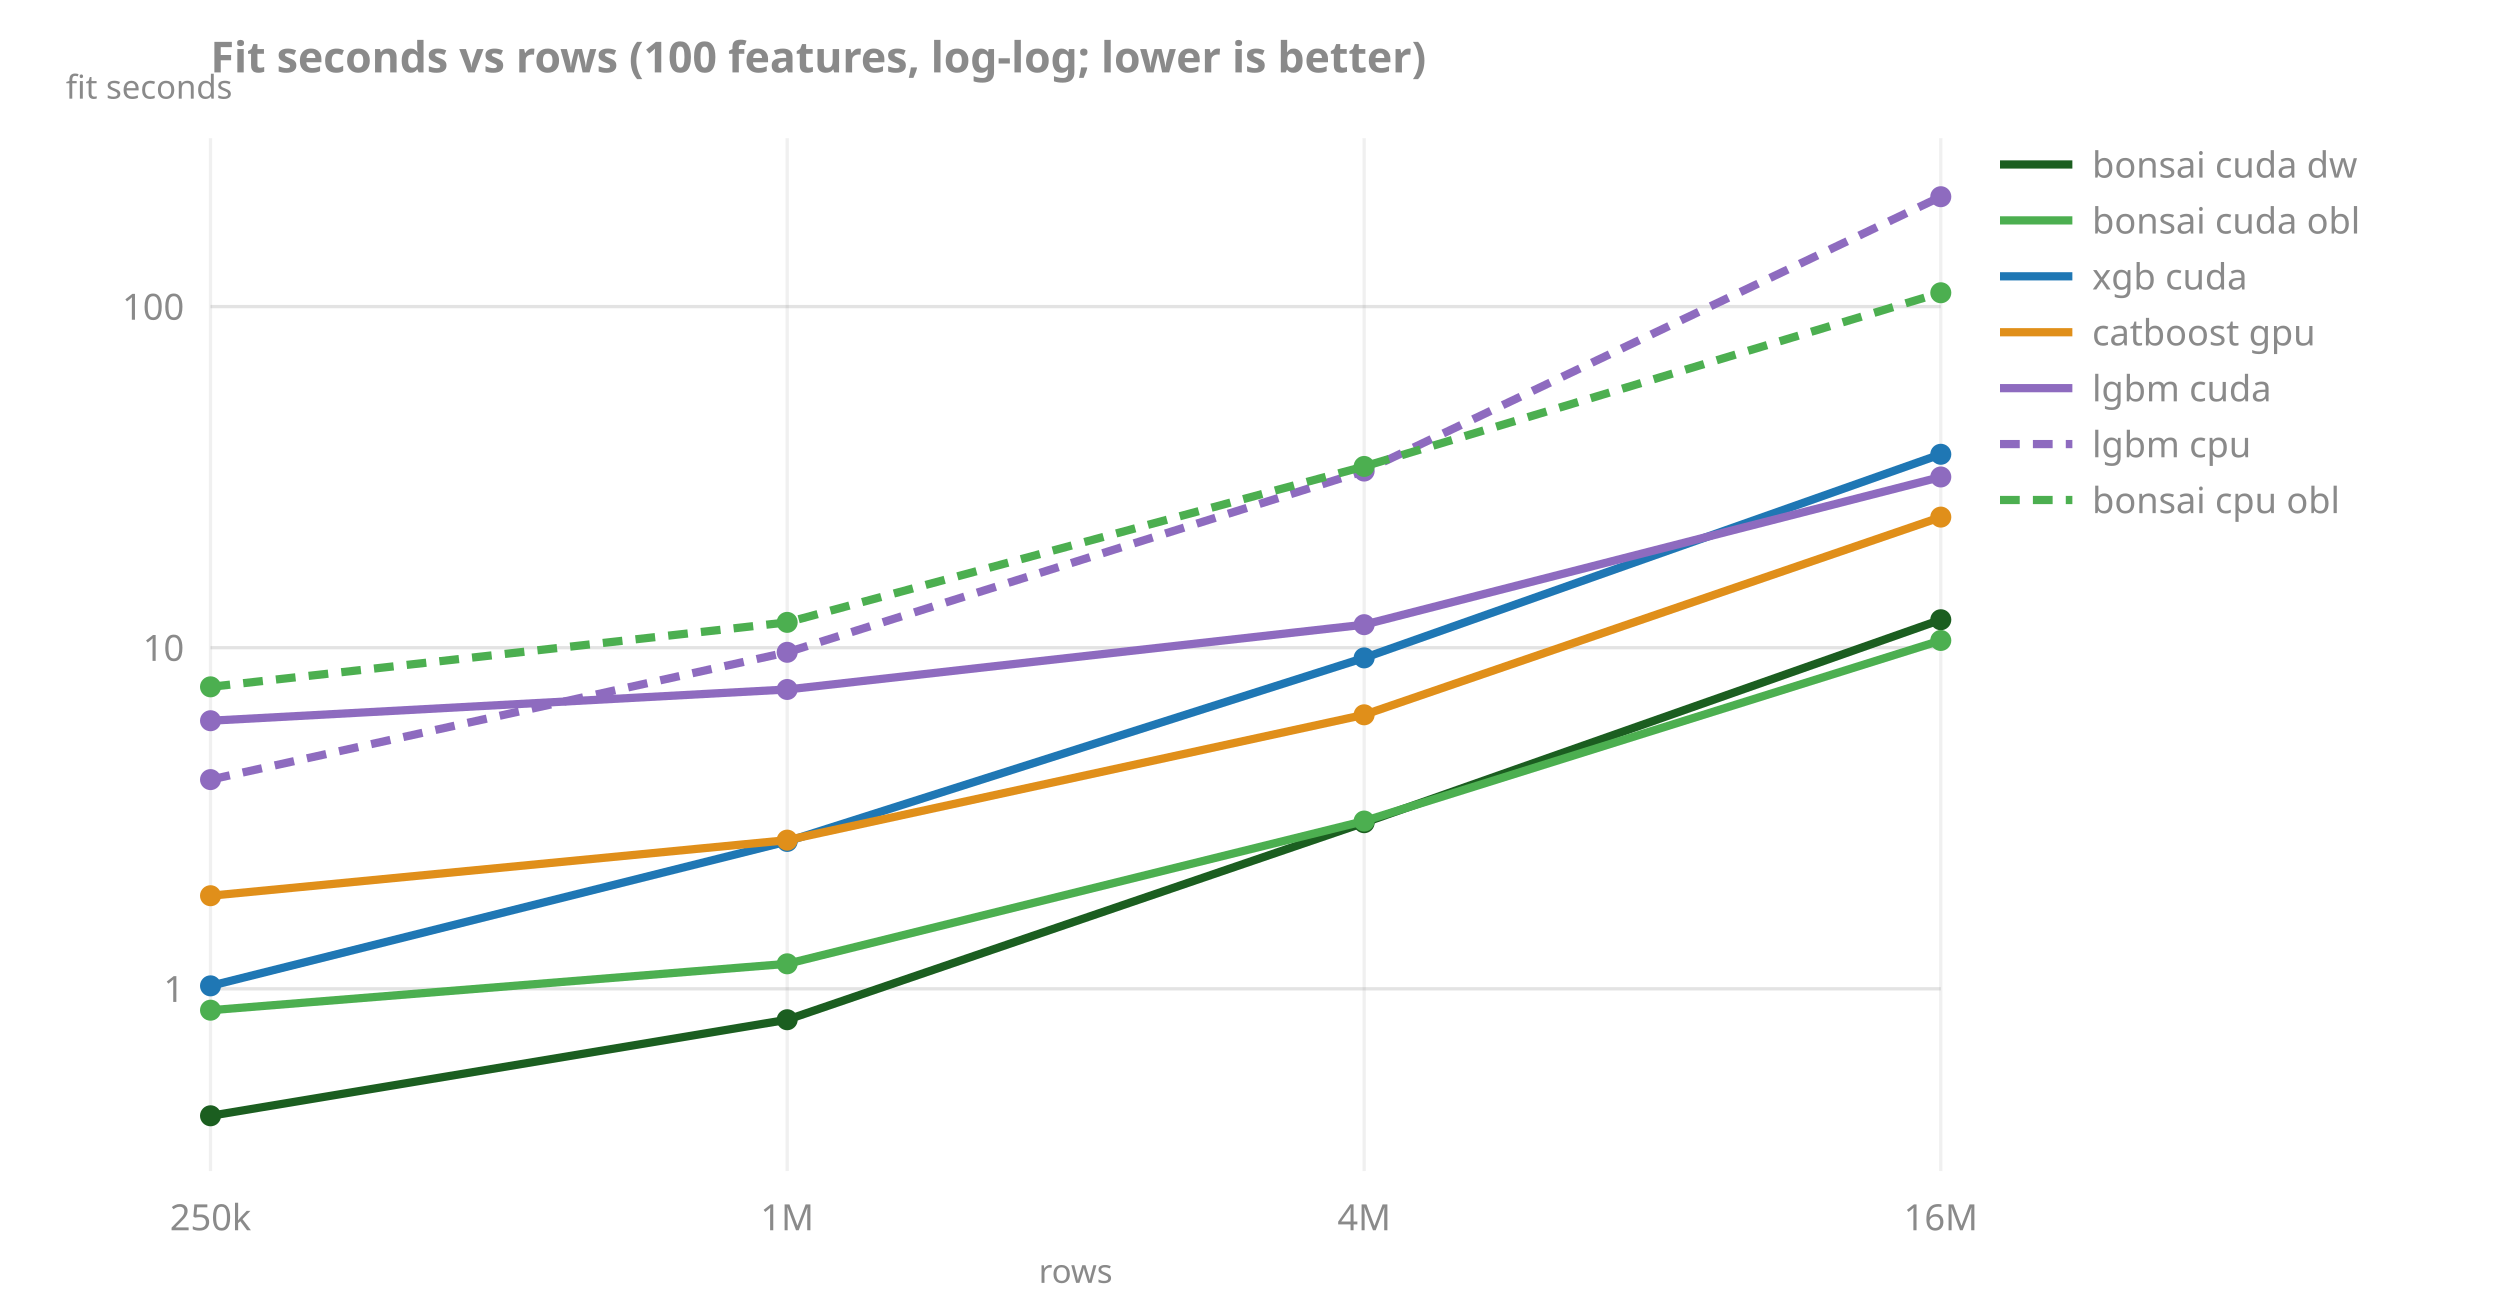
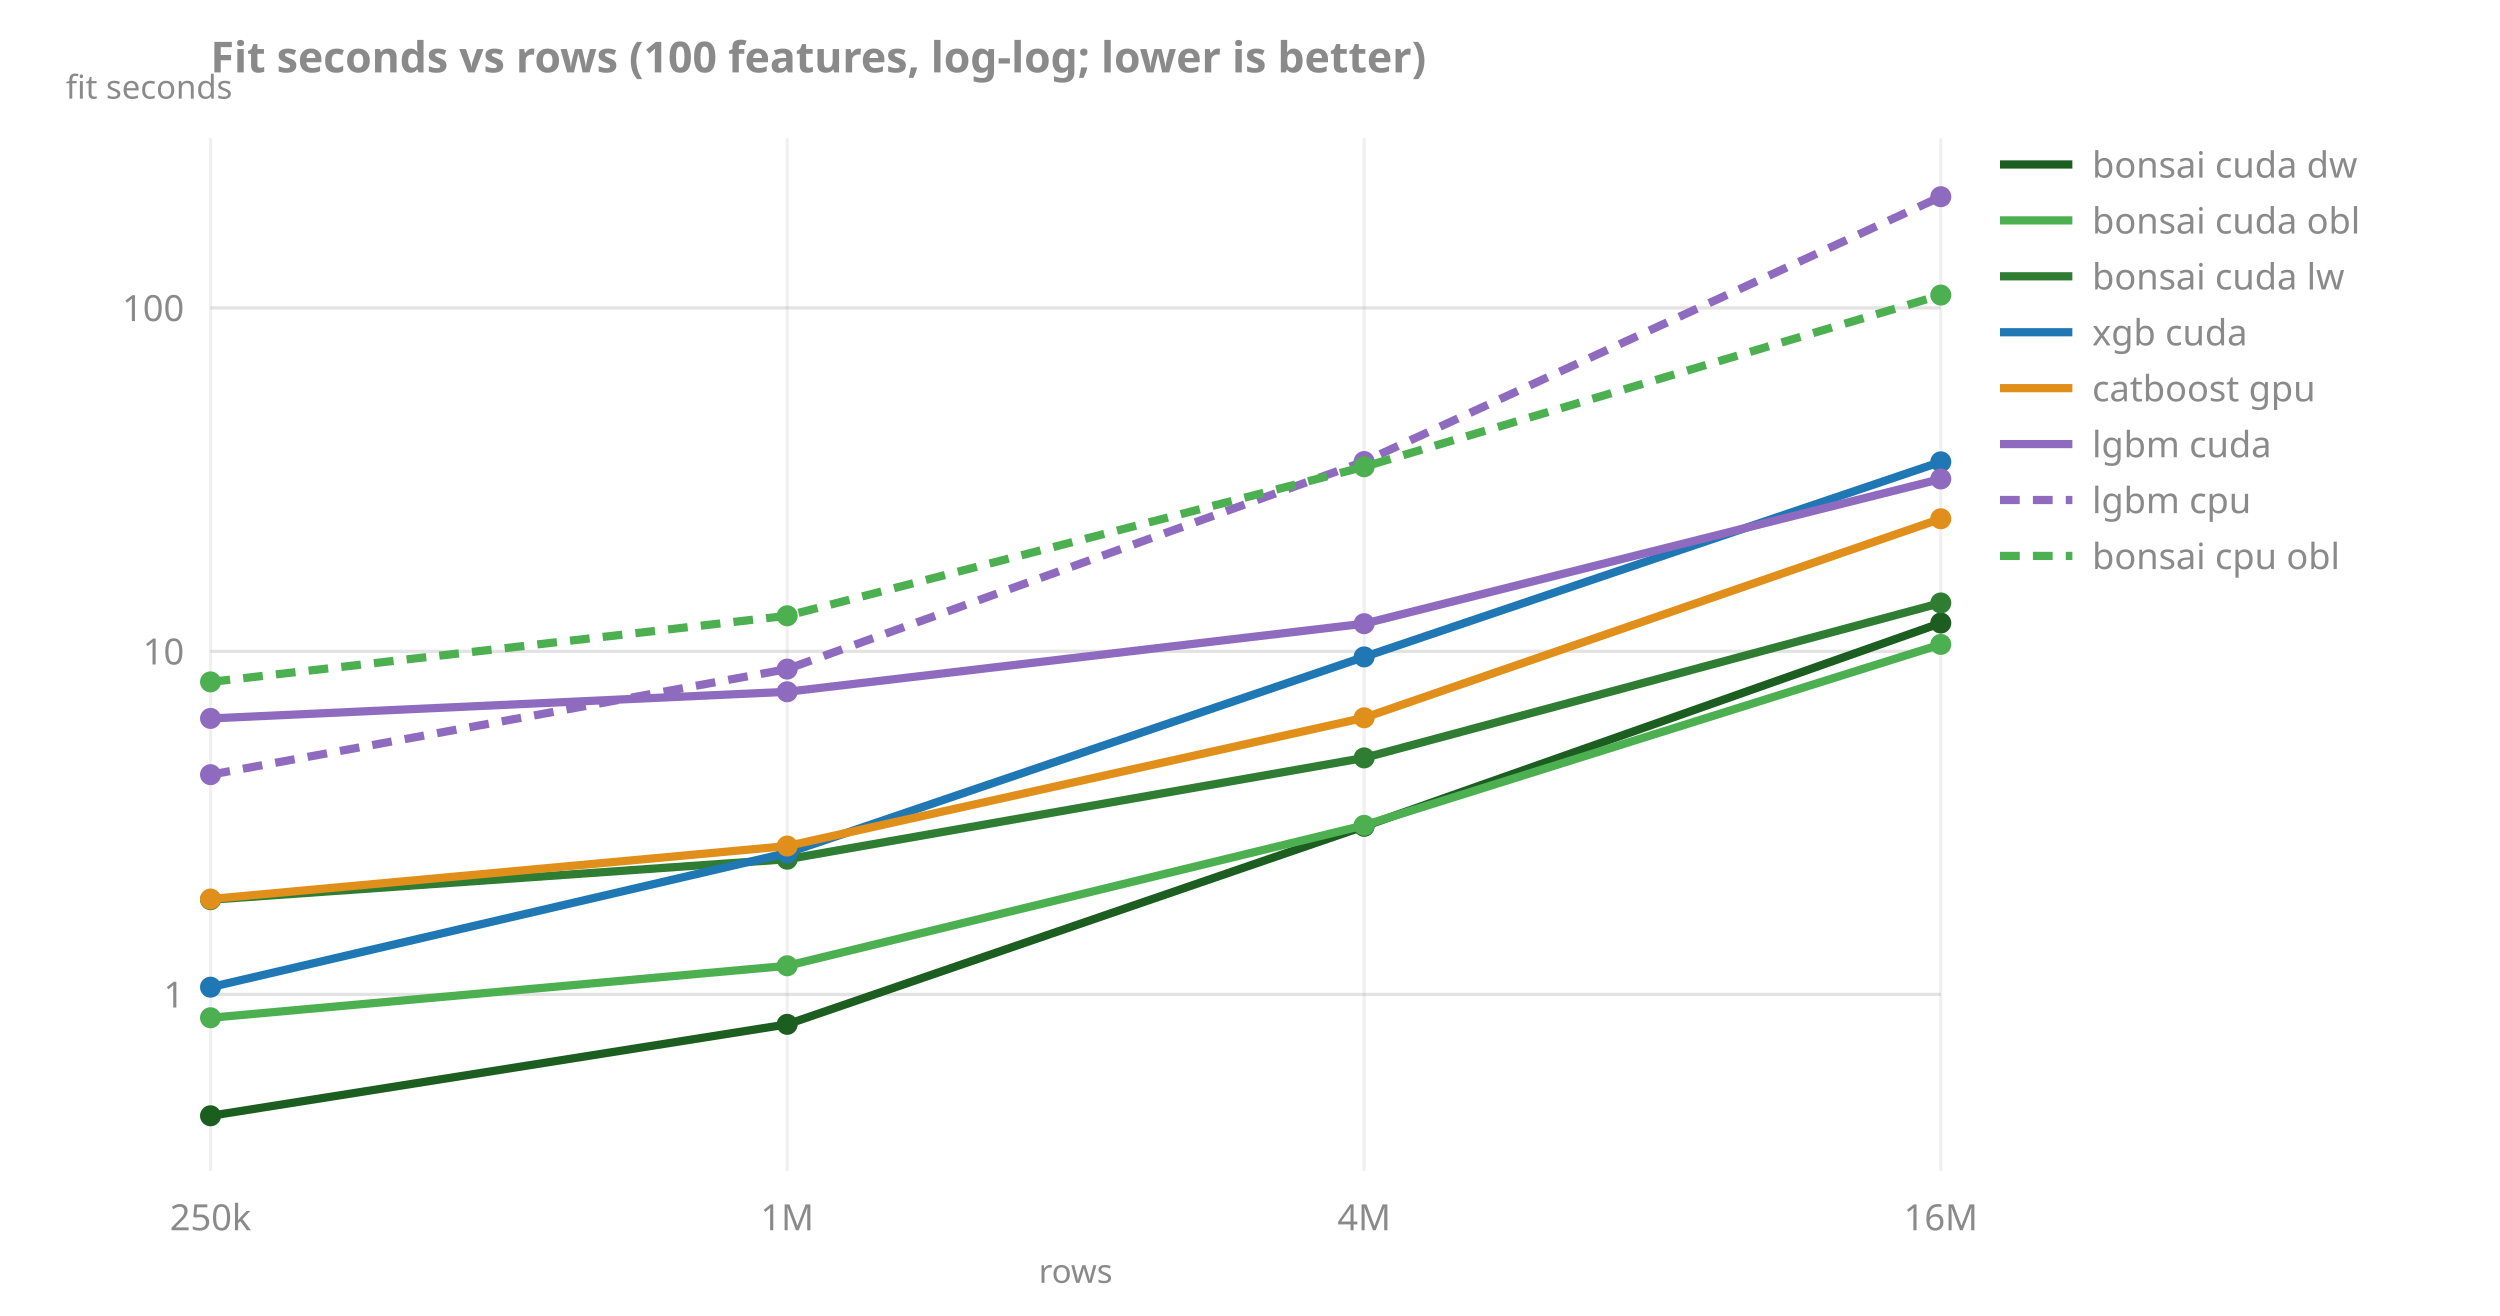
<svg xmlns="http://www.w3.org/2000/svg" width="760" height="400" viewBox="0 0 760 400">
  <text x="64" y="22" font-size="13" fill="#8a8a8a" font-family="system-ui,sans-serif" text-anchor="start" font-weight="bold">Fit seconds vs rows (100 features, log-log; lower is better)</text>
-   <line x1="64" y1="300.6" x2="590" y2="300.6" stroke="#808080" stroke-opacity="0.22" />
-   <text x="56" y="304.6" font-size="11" fill="#8a8a8a" font-family="system-ui,sans-serif" text-anchor="end" font-weight="normal">1</text>
-   <line x1="64" y1="196.9" x2="590" y2="196.9" stroke="#808080" stroke-opacity="0.22" />
-   <text x="56" y="200.9" font-size="11" fill="#8a8a8a" font-family="system-ui,sans-serif" text-anchor="end" font-weight="normal">10</text>
-   <line x1="64" y1="93.2" x2="590" y2="93.2" stroke="#808080" stroke-opacity="0.22" />
-   <text x="56" y="97.2" font-size="11" fill="#8a8a8a" font-family="system-ui,sans-serif" text-anchor="end" font-weight="normal">100</text>
+   <line x1="64" y1="302.3" x2="590" y2="302.3" stroke="#808080" stroke-opacity="0.22" />
+   <text x="56" y="306.3" font-size="11" fill="#8a8a8a" font-family="system-ui,sans-serif" text-anchor="end" font-weight="normal">1</text>
+   <line x1="64" y1="198.0" x2="590" y2="198.0" stroke="#808080" stroke-opacity="0.22" />
+   <text x="56" y="202.0" font-size="11" fill="#8a8a8a" font-family="system-ui,sans-serif" text-anchor="end" font-weight="normal">10</text>
+   <line x1="64" y1="93.6" x2="590" y2="93.6" stroke="#808080" stroke-opacity="0.22" />
+   <text x="56" y="97.6" font-size="11" fill="#8a8a8a" font-family="system-ui,sans-serif" text-anchor="end" font-weight="normal">100</text>
  <line x1="64.0" y1="42" x2="64.0" y2="356" stroke="#808080" stroke-opacity="0.12" />
  <text x="64.0" y="374" font-size="11" fill="#8a8a8a" font-family="system-ui,sans-serif" text-anchor="middle" font-weight="normal">250k</text>
  <line x1="239.3" y1="42" x2="239.3" y2="356" stroke="#808080" stroke-opacity="0.12" />
  <text x="239.3" y="374" font-size="11" fill="#8a8a8a" font-family="system-ui,sans-serif" text-anchor="middle" font-weight="normal">1M</text>
  <line x1="414.7" y1="42" x2="414.7" y2="356" stroke="#808080" stroke-opacity="0.12" />
  <text x="414.7" y="374" font-size="11" fill="#8a8a8a" font-family="system-ui,sans-serif" text-anchor="middle" font-weight="normal">4M</text>
  <line x1="590.0" y1="42" x2="590.0" y2="356" stroke="#808080" stroke-opacity="0.12" />
  <text x="590.0" y="374" font-size="11" fill="#8a8a8a" font-family="system-ui,sans-serif" text-anchor="middle" font-weight="normal">16M</text>
  <text x="20" y="30" font-size="10" fill="#8a8a8a" font-family="system-ui,sans-serif" text-anchor="start" font-weight="normal">fit seconds</text>
  <text x="327.0" y="390" font-size="10" fill="#8a8a8a" font-family="system-ui,sans-serif" text-anchor="middle" font-weight="normal">rows</text>
-   <polyline points="64.0,339.2 239.3,310.0 414.7,250.1 590.0,188.4" fill="none" stroke="#1b5e20" stroke-width="2.5" />
+   <polyline points="64.0,339.2 239.3,311.4 414.7,251.2 590.0,189.4" fill="none" stroke="#1b5e20" stroke-width="2.5" />
  <circle cx="64.0" cy="339.2" r="3.2" fill="#1b5e20" />
-   <circle cx="239.3" cy="310.0" r="3.2" fill="#1b5e20" />
-   <circle cx="414.7" cy="250.1" r="3.2" fill="#1b5e20" />
-   <circle cx="590.0" cy="188.4" r="3.2" fill="#1b5e20" />
-   <polyline points="64.0,307.1 239.3,293.0 414.7,249.6 590.0,194.7" fill="none" stroke="#4caf50" stroke-width="2.5" />
-   <circle cx="64.0" cy="307.1" r="3.2" fill="#4caf50" />
-   <circle cx="239.3" cy="293.0" r="3.2" fill="#4caf50" />
-   <circle cx="414.7" cy="249.6" r="3.2" fill="#4caf50" />
-   <circle cx="590.0" cy="194.7" r="3.2" fill="#4caf50" />
-   <polyline points="64.0,299.7 239.3,255.8 414.7,200.0 590.0,138.1" fill="none" stroke="#1f77b4" stroke-width="2.5" />
-   <circle cx="64.0" cy="299.7" r="3.2" fill="#1f77b4" />
-   <circle cx="239.3" cy="255.8" r="3.2" fill="#1f77b4" />
-   <circle cx="414.7" cy="200.0" r="3.2" fill="#1f77b4" />
-   <circle cx="590.0" cy="138.1" r="3.2" fill="#1f77b4" />
-   <polyline points="64.0,272.3 239.3,255.4 414.7,217.3 590.0,157.2" fill="none" stroke="#e08f1a" stroke-width="2.5" />
-   <circle cx="64.0" cy="272.3" r="3.2" fill="#e08f1a" />
-   <circle cx="239.3" cy="255.4" r="3.2" fill="#e08f1a" />
-   <circle cx="414.7" cy="217.3" r="3.2" fill="#e08f1a" />
-   <circle cx="590.0" cy="157.2" r="3.2" fill="#e08f1a" />
-   <polyline points="64.0,219.1 239.3,209.6 414.7,189.9 590.0,145.0" fill="none" stroke="#8e6bbf" stroke-width="2.5" />
-   <circle cx="64.0" cy="219.1" r="3.2" fill="#8e6bbf" />
-   <circle cx="239.3" cy="209.6" r="3.2" fill="#8e6bbf" />
-   <circle cx="414.7" cy="189.9" r="3.2" fill="#8e6bbf" />
-   <circle cx="590.0" cy="145.0" r="3.2" fill="#8e6bbf" />
-   <polyline points="64.0,237.0 239.3,198.3 414.7,143.2 590.0,59.8" fill="none" stroke="#8e6bbf" stroke-width="2.5" stroke-dasharray="6 4" />
-   <circle cx="64.0" cy="237.0" r="3.2" fill="#8e6bbf" />
-   <circle cx="239.3" cy="198.3" r="3.2" fill="#8e6bbf" />
-   <circle cx="414.7" cy="143.2" r="3.2" fill="#8e6bbf" />
+   <circle cx="239.3" cy="311.4" r="3.2" fill="#1b5e20" />
+   <circle cx="414.7" cy="251.2" r="3.2" fill="#1b5e20" />
+   <circle cx="590.0" cy="189.4" r="3.2" fill="#1b5e20" />
+   <polyline points="64.0,309.4 239.3,293.6 414.7,250.9 590.0,195.9" fill="none" stroke="#4caf50" stroke-width="2.5" />
+   <circle cx="64.0" cy="309.4" r="3.2" fill="#4caf50" />
+   <circle cx="239.3" cy="293.6" r="3.2" fill="#4caf50" />
+   <circle cx="414.7" cy="250.9" r="3.2" fill="#4caf50" />
+   <circle cx="590.0" cy="195.9" r="3.2" fill="#4caf50" />
+   <polyline points="64.0,273.5 239.3,261.2 414.7,230.4 590.0,183.3" fill="none" stroke="#2e7d32" stroke-width="2.5" />
+   <circle cx="64.0" cy="273.5" r="3.2" fill="#2e7d32" />
+   <circle cx="239.3" cy="261.2" r="3.2" fill="#2e7d32" />
+   <circle cx="414.7" cy="230.4" r="3.2" fill="#2e7d32" />
+   <circle cx="590.0" cy="183.3" r="3.2" fill="#2e7d32" />
+   <polyline points="64.0,300.1 239.3,259.3 414.7,199.7 590.0,140.4" fill="none" stroke="#1f77b4" stroke-width="2.5" />
+   <circle cx="64.0" cy="300.1" r="3.2" fill="#1f77b4" />
+   <circle cx="239.3" cy="259.3" r="3.2" fill="#1f77b4" />
+   <circle cx="414.7" cy="199.7" r="3.2" fill="#1f77b4" />
+   <circle cx="590.0" cy="140.4" r="3.2" fill="#1f77b4" />
+   <polyline points="64.0,273.3 239.3,257.2 414.7,218.2 590.0,157.7" fill="none" stroke="#e08f1a" stroke-width="2.5" />
+   <circle cx="64.0" cy="273.3" r="3.2" fill="#e08f1a" />
+   <circle cx="239.3" cy="257.2" r="3.2" fill="#e08f1a" />
+   <circle cx="414.7" cy="218.2" r="3.2" fill="#e08f1a" />
+   <circle cx="590.0" cy="157.7" r="3.2" fill="#e08f1a" />
+   <polyline points="64.0,218.4 239.3,210.3 414.7,189.6 590.0,145.6" fill="none" stroke="#8e6bbf" stroke-width="2.5" />
+   <circle cx="64.0" cy="218.4" r="3.2" fill="#8e6bbf" />
+   <circle cx="239.3" cy="210.3" r="3.2" fill="#8e6bbf" />
+   <circle cx="414.7" cy="189.6" r="3.2" fill="#8e6bbf" />
+   <circle cx="590.0" cy="145.6" r="3.2" fill="#8e6bbf" />
+   <polyline points="64.0,235.5 239.3,203.4 414.7,140.3 590.0,59.8" fill="none" stroke="#8e6bbf" stroke-width="2.5" stroke-dasharray="6 4" />
+   <circle cx="64.0" cy="235.5" r="3.2" fill="#8e6bbf" />
+   <circle cx="239.3" cy="203.4" r="3.2" fill="#8e6bbf" />
+   <circle cx="414.7" cy="140.3" r="3.2" fill="#8e6bbf" />
  <circle cx="590.0" cy="59.8" r="3.2" fill="#8e6bbf" />
-   <polyline points="64.0,208.8 239.3,189.2 414.7,141.8 590.0,89.0" fill="none" stroke="#4caf50" stroke-width="2.5" stroke-dasharray="6 4" />
-   <circle cx="64.0" cy="208.8" r="3.2" fill="#4caf50" />
-   <circle cx="239.3" cy="189.2" r="3.2" fill="#4caf50" />
-   <circle cx="414.7" cy="141.8" r="3.2" fill="#4caf50" />
-   <circle cx="590.0" cy="89.0" r="3.2" fill="#4caf50" />
+   <polyline points="64.0,207.3 239.3,187.2 414.7,141.9 590.0,89.7" fill="none" stroke="#4caf50" stroke-width="2.5" stroke-dasharray="6 4" />
+   <circle cx="64.0" cy="207.3" r="3.2" fill="#4caf50" />
+   <circle cx="239.3" cy="187.2" r="3.2" fill="#4caf50" />
+   <circle cx="414.7" cy="141.9" r="3.2" fill="#4caf50" />
+   <circle cx="590.0" cy="89.7" r="3.2" fill="#4caf50" />
  <line x1="608" y1="50" x2="630" y2="50" stroke="#1b5e20" stroke-width="2.5" />
  <text x="636" y="54" font-size="11" fill="#8a8a8a" font-family="system-ui,sans-serif" text-anchor="start" font-weight="normal">bonsai cuda dw</text>
  <line x1="608" y1="67" x2="630" y2="67" stroke="#4caf50" stroke-width="2.5" />
  <text x="636" y="71" font-size="11" fill="#8a8a8a" font-family="system-ui,sans-serif" text-anchor="start" font-weight="normal">bonsai cuda obl</text>
-   <line x1="608" y1="84" x2="630" y2="84" stroke="#1f77b4" stroke-width="2.5" />
-   <text x="636" y="88" font-size="11" fill="#8a8a8a" font-family="system-ui,sans-serif" text-anchor="start" font-weight="normal">xgb cuda</text>
-   <line x1="608" y1="101" x2="630" y2="101" stroke="#e08f1a" stroke-width="2.5" />
-   <text x="636" y="105" font-size="11" fill="#8a8a8a" font-family="system-ui,sans-serif" text-anchor="start" font-weight="normal">catboost gpu</text>
-   <line x1="608" y1="118" x2="630" y2="118" stroke="#8e6bbf" stroke-width="2.5" />
-   <text x="636" y="122" font-size="11" fill="#8a8a8a" font-family="system-ui,sans-serif" text-anchor="start" font-weight="normal">lgbm cuda</text>
-   <line x1="608" y1="135" x2="630" y2="135" stroke="#8e6bbf" stroke-width="2.5" stroke-dasharray="6 4" />
-   <text x="636" y="139" font-size="11" fill="#8a8a8a" font-family="system-ui,sans-serif" text-anchor="start" font-weight="normal">lgbm cpu</text>
-   <line x1="608" y1="152" x2="630" y2="152" stroke="#4caf50" stroke-width="2.5" stroke-dasharray="6 4" />
-   <text x="636" y="156" font-size="11" fill="#8a8a8a" font-family="system-ui,sans-serif" text-anchor="start" font-weight="normal">bonsai cpu obl</text>
+   <line x1="608" y1="84" x2="630" y2="84" stroke="#2e7d32" stroke-width="2.5" />
+   <text x="636" y="88" font-size="11" fill="#8a8a8a" font-family="system-ui,sans-serif" text-anchor="start" font-weight="normal">bonsai cuda lw</text>
+   <line x1="608" y1="101" x2="630" y2="101" stroke="#1f77b4" stroke-width="2.5" />
+   <text x="636" y="105" font-size="11" fill="#8a8a8a" font-family="system-ui,sans-serif" text-anchor="start" font-weight="normal">xgb cuda</text>
+   <line x1="608" y1="118" x2="630" y2="118" stroke="#e08f1a" stroke-width="2.5" />
+   <text x="636" y="122" font-size="11" fill="#8a8a8a" font-family="system-ui,sans-serif" text-anchor="start" font-weight="normal">catboost gpu</text>
+   <line x1="608" y1="135" x2="630" y2="135" stroke="#8e6bbf" stroke-width="2.5" />
+   <text x="636" y="139" font-size="11" fill="#8a8a8a" font-family="system-ui,sans-serif" text-anchor="start" font-weight="normal">lgbm cuda</text>
+   <line x1="608" y1="152" x2="630" y2="152" stroke="#8e6bbf" stroke-width="2.5" stroke-dasharray="6 4" />
+   <text x="636" y="156" font-size="11" fill="#8a8a8a" font-family="system-ui,sans-serif" text-anchor="start" font-weight="normal">lgbm cpu</text>
+   <line x1="608" y1="169" x2="630" y2="169" stroke="#4caf50" stroke-width="2.5" stroke-dasharray="6 4" />
+   <text x="636" y="173" font-size="11" fill="#8a8a8a" font-family="system-ui,sans-serif" text-anchor="start" font-weight="normal">bonsai cpu obl</text>
</svg>
